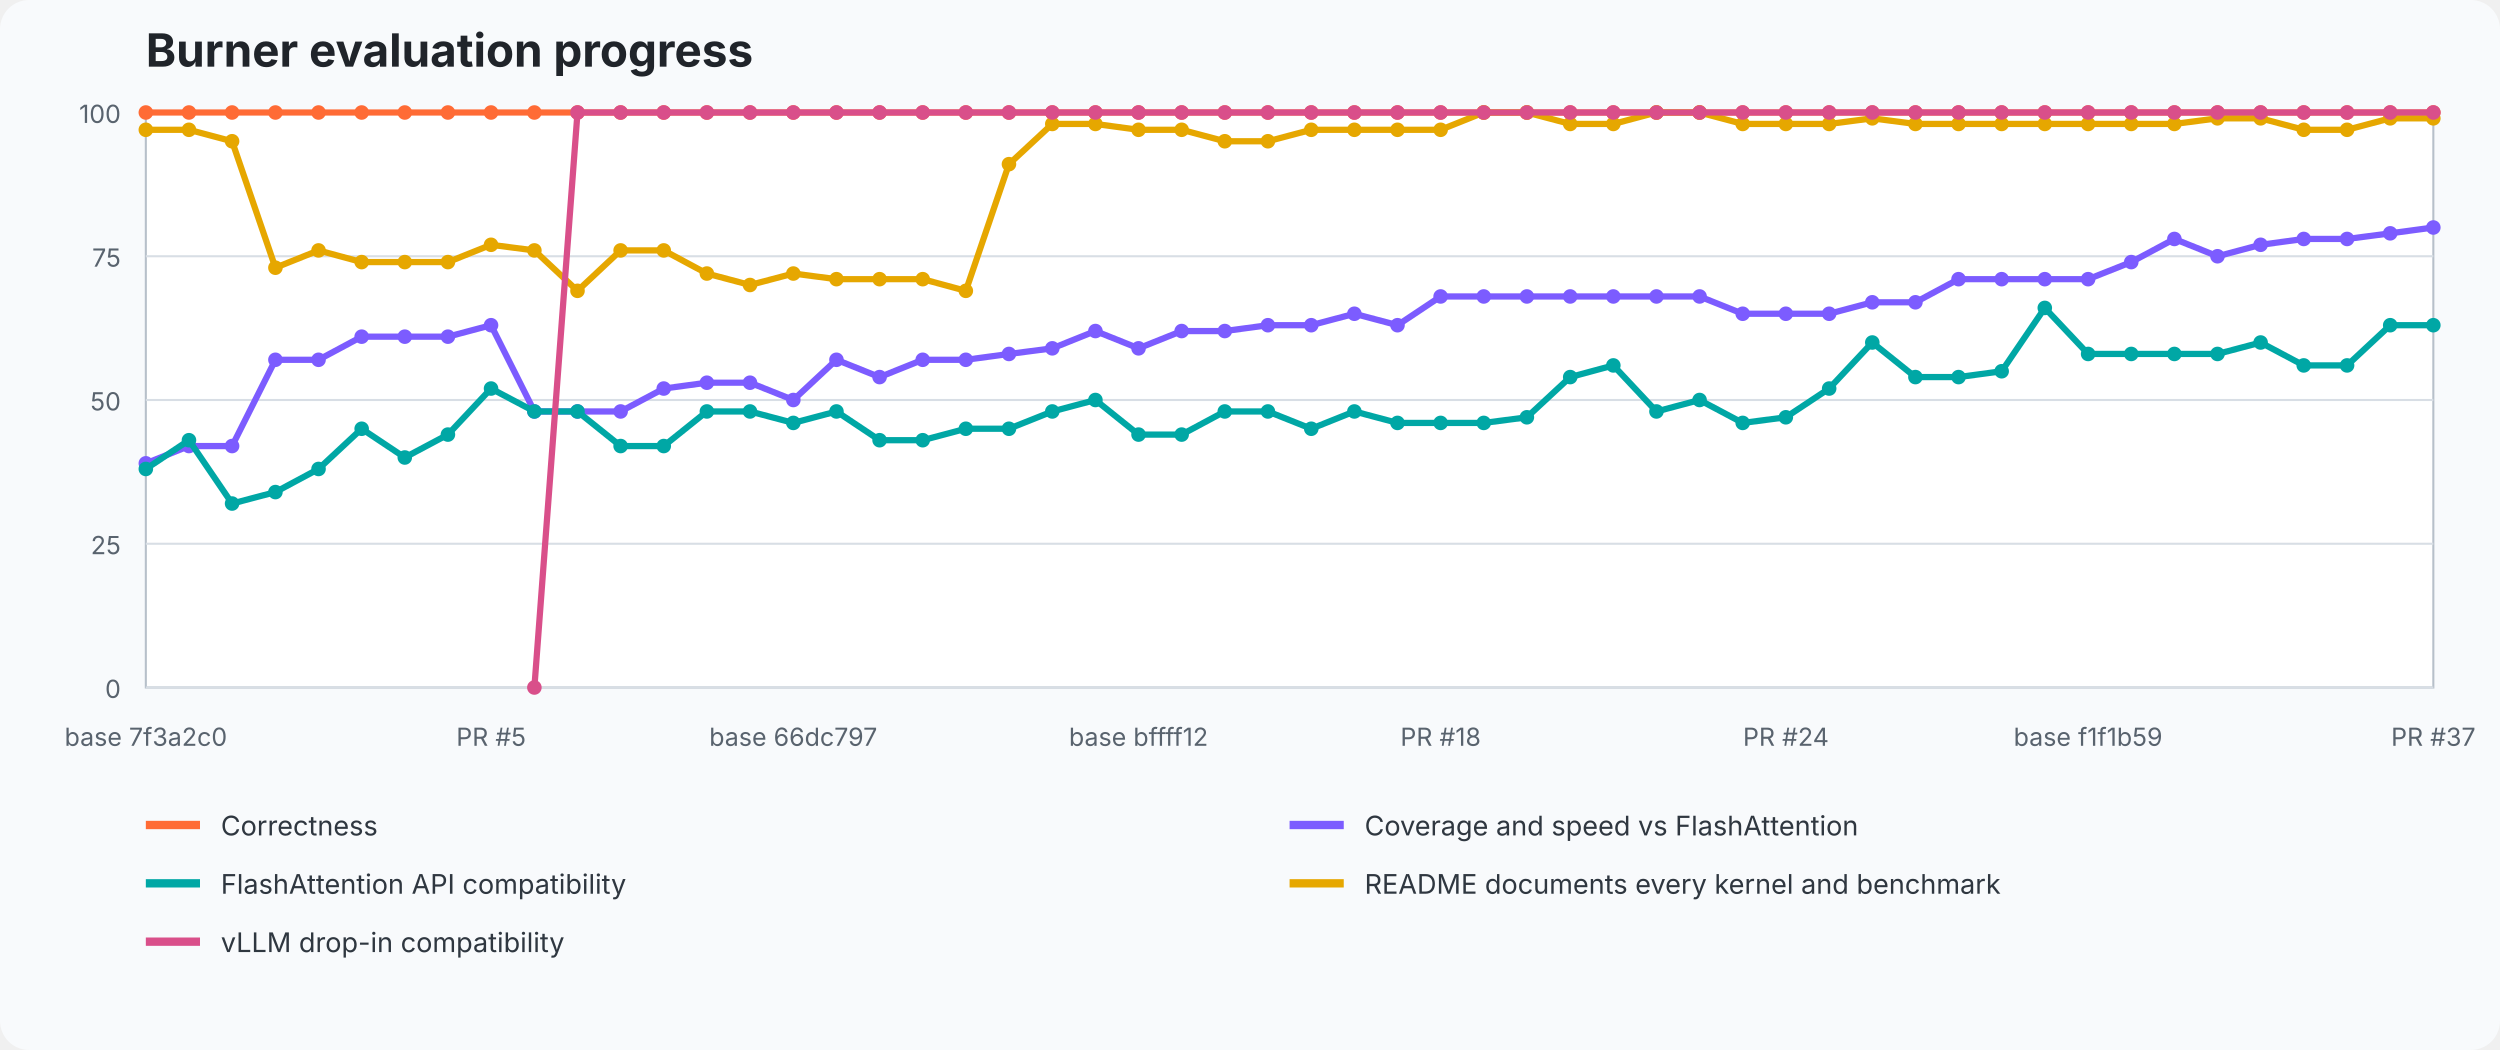
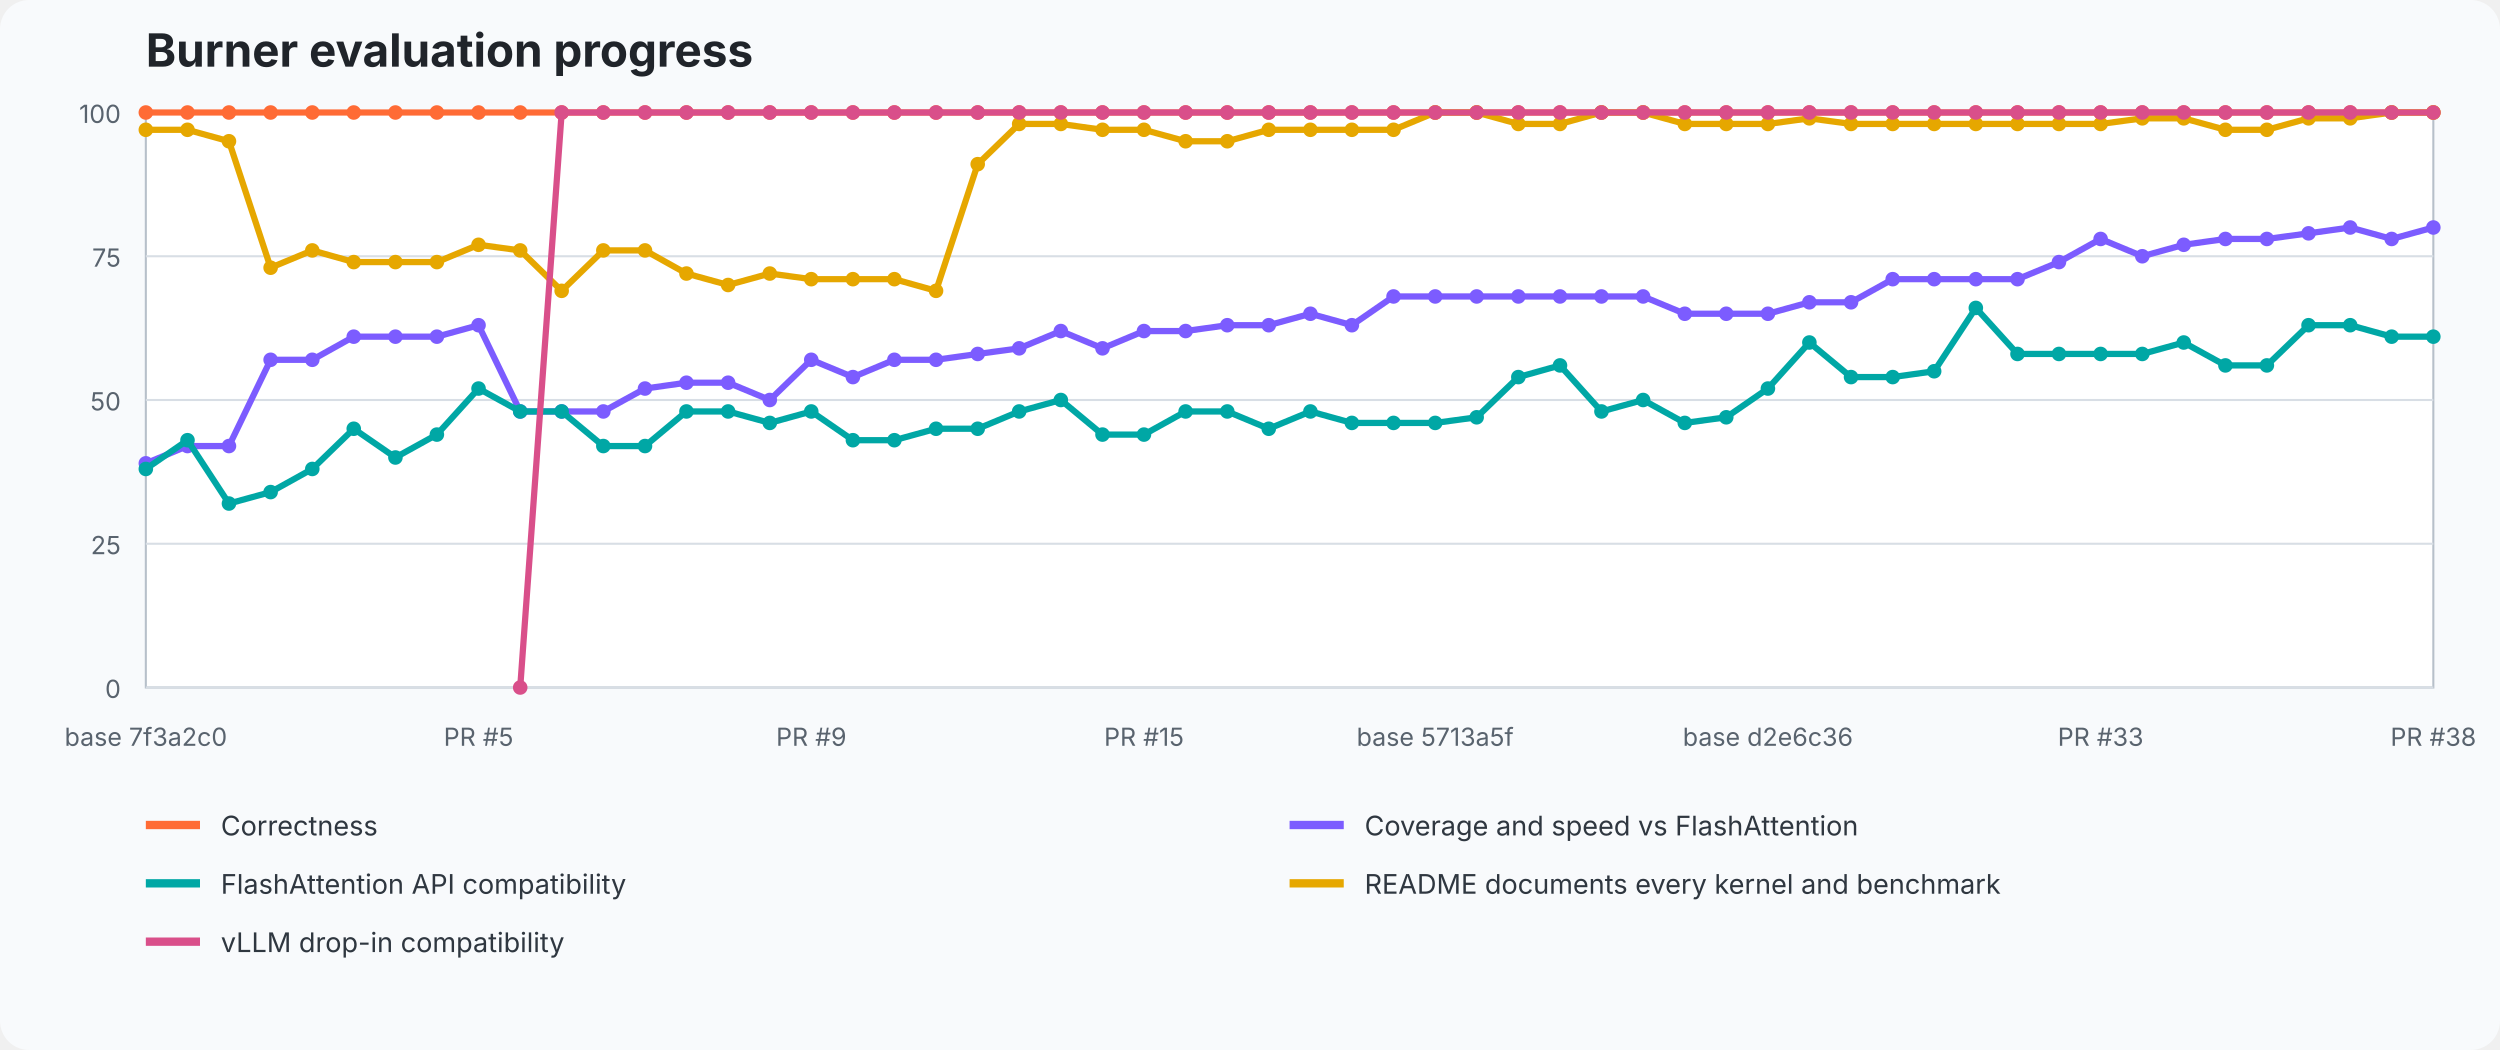
<svg xmlns="http://www.w3.org/2000/svg" width="1200" height="504" viewBox="0 0 1200 504" role="img" aria-labelledby="title desc">
  <style>text{font-family:ui-sans-serif,system-ui,-apple-system,BlinkMacSystemFont,"Segoe UI",sans-serif}.title{font-size:22px;font-weight:700;fill:#20242a}.axis{font-size:12px;fill:#59636e}.legend{font-size:13px;fill:#2f3740}.grid{stroke:#d8dee5;stroke-width:1}.plot{fill:#fff;stroke:#b7c0ca}</style>
  <rect width="100%" height="100%" fill="#f8fafc" rx="14" />
  <text x="70" y="32" class="title">Burner evaluation progress</text>
  <rect x="70" y="54" width="1098" height="276" class="plot" />
  <line x1="70" y1="330" x2="1168" y2="330" class="grid" />
  <text x="58" y="335" text-anchor="end" class="axis">0</text>
  <line x1="70" y1="261" x2="1168" y2="261" class="grid" />
  <text x="58" y="266" text-anchor="end" class="axis">25</text>
  <line x1="70" y1="192" x2="1168" y2="192" class="grid" />
  <text x="58" y="197" text-anchor="end" class="axis">50</text>
  <line x1="70" y1="123" x2="1168" y2="123" class="grid" />
  <text x="58" y="128" text-anchor="end" class="axis">75</text>
  <line x1="70" y1="54" x2="1168" y2="54" class="grid" />
  <text x="58" y="59" text-anchor="end" class="axis">100</text>
-   <polyline points="70.0,54.0 90.7,54.0 111.4,54.0 132.2,54.0 152.9,54.0 173.6,54.0 194.3,54.0 215.0,54.0 235.7,54.0 256.5,54.0 277.2,54.0 297.9,54.0 318.6,54.0 339.3,54.0 360.0,54.0 380.8,54.0 401.5,54.0 422.2,54.0 442.9,54.0 463.6,54.0 484.3,54.0 505.1,54.0 525.8,54.0 546.5,54.0 567.2,54.0 587.9,54.0 608.6,54.0 629.4,54.0 650.1,54.0 670.8,54.0 691.5,54.0 712.2,54.0 732.9,54.0 753.7,54.0 774.4,54.0 795.1,54.0 815.8,54.0 836.5,54.0 857.2,54.0 878.0,54.0 898.7,54.0 919.4,54.0 940.1,54.0 960.8,54.0 981.5,54.0 1002.3,54.0 1023.0,54.0 1043.7,54.0 1064.4,54.0 1085.1,54.0 1105.8,54.0 1126.6,54.0 1147.3,54.0 1168.0,54.0" fill="none" stroke="#ff6b35" stroke-width="3" stroke-linejoin="round" stroke-linecap="round" />
+   <polyline points="70.0,54.0 90.0,54.0 109.9,54.0 129.9,54.0 149.9,54.0 169.8,54.0 189.8,54.0 209.7,54.0 229.7,54.0 249.7,54.0 269.6,54.0 289.6,54.0 309.6,54.0 329.5,54.0 349.5,54.0 369.5,54.0 389.4,54.0 409.4,54.0 429.3,54.0 449.3,54.0 469.3,54.0 489.2,54.0 509.2,54.0 529.2,54.0 549.1,54.0 569.1,54.0 589.1,54.0 609.0,54.0 629.0,54.0 648.9,54.0 668.9,54.0 688.9,54.0 708.8,54.0 728.8,54.0 748.8,54.0 768.7,54.0 788.7,54.0 808.7,54.0 828.6,54.0 848.6,54.0 868.5,54.0 888.5,54.0 908.5,54.0 928.4,54.0 948.4,54.0 968.4,54.0 988.3,54.0 1008.3,54.0 1028.3,54.0 1048.2,54.0 1068.2,54.0 1088.1,54.0 1108.1,54.0 1128.1,54.0 1148.0,54.0 1168.0,54.0" fill="none" stroke="#ff6b35" stroke-width="3" stroke-linejoin="round" stroke-linecap="round" />
  <circle cx="70.0" cy="54.0" r="3.5" fill="#ff6b35" />
-   <circle cx="90.7" cy="54.0" r="3.5" fill="#ff6b35" />
-   <circle cx="111.4" cy="54.0" r="3.5" fill="#ff6b35" />
-   <circle cx="132.2" cy="54.0" r="3.5" fill="#ff6b35" />
-   <circle cx="152.9" cy="54.0" r="3.5" fill="#ff6b35" />
-   <circle cx="173.6" cy="54.0" r="3.5" fill="#ff6b35" />
-   <circle cx="194.3" cy="54.0" r="3.5" fill="#ff6b35" />
-   <circle cx="215.0" cy="54.0" r="3.5" fill="#ff6b35" />
-   <circle cx="235.7" cy="54.0" r="3.5" fill="#ff6b35" />
-   <circle cx="256.5" cy="54.0" r="3.5" fill="#ff6b35" />
-   <circle cx="277.2" cy="54.0" r="3.5" fill="#ff6b35" />
-   <circle cx="297.9" cy="54.0" r="3.5" fill="#ff6b35" />
-   <circle cx="318.6" cy="54.0" r="3.5" fill="#ff6b35" />
-   <circle cx="339.3" cy="54.0" r="3.5" fill="#ff6b35" />
-   <circle cx="360.0" cy="54.0" r="3.5" fill="#ff6b35" />
-   <circle cx="380.8" cy="54.0" r="3.5" fill="#ff6b35" />
-   <circle cx="401.5" cy="54.0" r="3.5" fill="#ff6b35" />
-   <circle cx="422.2" cy="54.0" r="3.5" fill="#ff6b35" />
-   <circle cx="442.9" cy="54.0" r="3.5" fill="#ff6b35" />
-   <circle cx="463.6" cy="54.0" r="3.5" fill="#ff6b35" />
-   <circle cx="484.3" cy="54.0" r="3.5" fill="#ff6b35" />
-   <circle cx="505.1" cy="54.0" r="3.5" fill="#ff6b35" />
-   <circle cx="525.8" cy="54.0" r="3.5" fill="#ff6b35" />
-   <circle cx="546.5" cy="54.0" r="3.5" fill="#ff6b35" />
-   <circle cx="567.2" cy="54.0" r="3.5" fill="#ff6b35" />
-   <circle cx="587.9" cy="54.0" r="3.5" fill="#ff6b35" />
-   <circle cx="608.6" cy="54.0" r="3.5" fill="#ff6b35" />
-   <circle cx="629.4" cy="54.0" r="3.5" fill="#ff6b35" />
-   <circle cx="650.1" cy="54.0" r="3.5" fill="#ff6b35" />
-   <circle cx="670.8" cy="54.0" r="3.5" fill="#ff6b35" />
-   <circle cx="691.5" cy="54.0" r="3.5" fill="#ff6b35" />
-   <circle cx="712.2" cy="54.0" r="3.5" fill="#ff6b35" />
-   <circle cx="732.9" cy="54.0" r="3.5" fill="#ff6b35" />
-   <circle cx="753.7" cy="54.0" r="3.5" fill="#ff6b35" />
-   <circle cx="774.4" cy="54.0" r="3.5" fill="#ff6b35" />
-   <circle cx="795.1" cy="54.0" r="3.5" fill="#ff6b35" />
-   <circle cx="815.8" cy="54.0" r="3.5" fill="#ff6b35" />
-   <circle cx="836.5" cy="54.0" r="3.5" fill="#ff6b35" />
-   <circle cx="857.2" cy="54.0" r="3.5" fill="#ff6b35" />
-   <circle cx="878.0" cy="54.0" r="3.5" fill="#ff6b35" />
-   <circle cx="898.7" cy="54.0" r="3.5" fill="#ff6b35" />
-   <circle cx="919.4" cy="54.0" r="3.5" fill="#ff6b35" />
-   <circle cx="940.1" cy="54.0" r="3.5" fill="#ff6b35" />
-   <circle cx="960.8" cy="54.0" r="3.5" fill="#ff6b35" />
-   <circle cx="981.5" cy="54.0" r="3.5" fill="#ff6b35" />
-   <circle cx="1002.3" cy="54.0" r="3.5" fill="#ff6b35" />
-   <circle cx="1023.0" cy="54.0" r="3.5" fill="#ff6b35" />
-   <circle cx="1043.7" cy="54.0" r="3.5" fill="#ff6b35" />
-   <circle cx="1064.4" cy="54.0" r="3.5" fill="#ff6b35" />
-   <circle cx="1085.1" cy="54.0" r="3.5" fill="#ff6b35" />
-   <circle cx="1105.8" cy="54.0" r="3.5" fill="#ff6b35" />
-   <circle cx="1126.6" cy="54.0" r="3.5" fill="#ff6b35" />
-   <circle cx="1147.3" cy="54.0" r="3.5" fill="#ff6b35" />
+   <circle cx="90.0" cy="54.0" r="3.5" fill="#ff6b35" />
+   <circle cx="109.9" cy="54.0" r="3.5" fill="#ff6b35" />
+   <circle cx="129.9" cy="54.0" r="3.5" fill="#ff6b35" />
+   <circle cx="149.9" cy="54.0" r="3.5" fill="#ff6b35" />
+   <circle cx="169.8" cy="54.0" r="3.5" fill="#ff6b35" />
+   <circle cx="189.8" cy="54.0" r="3.5" fill="#ff6b35" />
+   <circle cx="209.7" cy="54.0" r="3.5" fill="#ff6b35" />
+   <circle cx="229.7" cy="54.0" r="3.5" fill="#ff6b35" />
+   <circle cx="249.7" cy="54.0" r="3.5" fill="#ff6b35" />
+   <circle cx="269.6" cy="54.0" r="3.5" fill="#ff6b35" />
+   <circle cx="289.6" cy="54.0" r="3.5" fill="#ff6b35" />
+   <circle cx="309.6" cy="54.0" r="3.5" fill="#ff6b35" />
+   <circle cx="329.5" cy="54.0" r="3.5" fill="#ff6b35" />
+   <circle cx="349.5" cy="54.0" r="3.5" fill="#ff6b35" />
+   <circle cx="369.5" cy="54.0" r="3.5" fill="#ff6b35" />
+   <circle cx="389.4" cy="54.0" r="3.5" fill="#ff6b35" />
+   <circle cx="409.4" cy="54.0" r="3.5" fill="#ff6b35" />
+   <circle cx="429.3" cy="54.0" r="3.5" fill="#ff6b35" />
+   <circle cx="449.3" cy="54.0" r="3.5" fill="#ff6b35" />
+   <circle cx="469.3" cy="54.0" r="3.5" fill="#ff6b35" />
+   <circle cx="489.2" cy="54.0" r="3.5" fill="#ff6b35" />
+   <circle cx="509.2" cy="54.0" r="3.5" fill="#ff6b35" />
+   <circle cx="529.2" cy="54.0" r="3.5" fill="#ff6b35" />
+   <circle cx="549.1" cy="54.0" r="3.5" fill="#ff6b35" />
+   <circle cx="569.1" cy="54.0" r="3.5" fill="#ff6b35" />
+   <circle cx="589.1" cy="54.0" r="3.5" fill="#ff6b35" />
+   <circle cx="609.0" cy="54.0" r="3.5" fill="#ff6b35" />
+   <circle cx="629.0" cy="54.0" r="3.5" fill="#ff6b35" />
+   <circle cx="648.9" cy="54.0" r="3.5" fill="#ff6b35" />
+   <circle cx="668.9" cy="54.0" r="3.5" fill="#ff6b35" />
+   <circle cx="688.9" cy="54.0" r="3.5" fill="#ff6b35" />
+   <circle cx="708.8" cy="54.0" r="3.5" fill="#ff6b35" />
+   <circle cx="728.8" cy="54.0" r="3.5" fill="#ff6b35" />
+   <circle cx="748.8" cy="54.0" r="3.5" fill="#ff6b35" />
+   <circle cx="768.7" cy="54.0" r="3.5" fill="#ff6b35" />
+   <circle cx="788.7" cy="54.0" r="3.5" fill="#ff6b35" />
+   <circle cx="808.7" cy="54.0" r="3.5" fill="#ff6b35" />
+   <circle cx="828.6" cy="54.0" r="3.5" fill="#ff6b35" />
+   <circle cx="848.6" cy="54.0" r="3.5" fill="#ff6b35" />
+   <circle cx="868.5" cy="54.0" r="3.5" fill="#ff6b35" />
+   <circle cx="888.5" cy="54.0" r="3.5" fill="#ff6b35" />
+   <circle cx="908.5" cy="54.0" r="3.5" fill="#ff6b35" />
+   <circle cx="928.4" cy="54.0" r="3.5" fill="#ff6b35" />
+   <circle cx="948.4" cy="54.0" r="3.5" fill="#ff6b35" />
+   <circle cx="968.4" cy="54.0" r="3.5" fill="#ff6b35" />
+   <circle cx="988.3" cy="54.0" r="3.5" fill="#ff6b35" />
+   <circle cx="1008.3" cy="54.0" r="3.5" fill="#ff6b35" />
+   <circle cx="1028.3" cy="54.0" r="3.5" fill="#ff6b35" />
+   <circle cx="1048.2" cy="54.0" r="3.5" fill="#ff6b35" />
+   <circle cx="1068.2" cy="54.0" r="3.5" fill="#ff6b35" />
+   <circle cx="1088.1" cy="54.0" r="3.5" fill="#ff6b35" />
+   <circle cx="1108.1" cy="54.0" r="3.5" fill="#ff6b35" />
+   <circle cx="1128.1" cy="54.0" r="3.5" fill="#ff6b35" />
+   <circle cx="1148.0" cy="54.0" r="3.5" fill="#ff6b35" />
  <circle cx="1168.0" cy="54.0" r="3.5" fill="#ff6b35" />
-   <polyline points="70.0,222.4 90.7,214.1 111.4,214.1 132.2,172.7 152.9,172.7 173.6,161.6 194.3,161.6 215.0,161.6 235.7,156.1 256.5,197.5 277.2,197.5 297.9,197.5 318.6,186.5 339.3,183.7 360.0,183.7 380.8,192.0 401.5,172.7 422.2,181.0 442.9,172.7 463.6,172.7 484.3,169.9 505.1,167.2 525.8,158.9 546.5,167.2 567.2,158.9 587.9,158.9 608.6,156.1 629.4,156.1 650.1,150.6 670.8,156.1 691.5,142.3 712.2,142.3 732.9,142.3 753.7,142.3 774.4,142.3 795.1,142.3 815.8,142.3 836.5,150.6 857.2,150.6 878.0,150.6 898.7,145.1 919.4,145.1 940.1,134.0 960.8,134.0 981.5,134.0 1002.3,134.0 1023.0,125.8 1043.7,114.7 1064.4,123.0 1085.1,117.5 1105.8,114.7 1126.6,114.7 1147.3,112.0 1168.0,109.2" fill="none" stroke="#7c5cff" stroke-width="3" stroke-linejoin="round" stroke-linecap="round" />
+   <polyline points="70.0,222.4 90.0,214.1 109.9,214.1 129.9,172.7 149.9,172.7 169.8,161.6 189.8,161.6 209.7,161.6 229.7,156.1 249.7,197.5 269.6,197.5 289.6,197.5 309.6,186.5 329.5,183.7 349.5,183.7 369.5,192.0 389.4,172.7 409.4,181.0 429.3,172.7 449.3,172.7 469.3,169.9 489.2,167.2 509.2,158.9 529.2,167.2 549.1,158.9 569.1,158.9 589.1,156.1 609.0,156.1 629.0,150.6 648.9,156.1 668.9,142.3 688.9,142.3 708.8,142.3 728.8,142.3 748.8,142.3 768.7,142.3 788.7,142.3 808.7,150.6 828.6,150.6 848.6,150.6 868.5,145.1 888.5,145.1 908.5,134.0 928.4,134.0 948.4,134.0 968.4,134.0 988.3,125.8 1008.3,114.7 1028.3,123.0 1048.2,117.5 1068.2,114.7 1088.1,114.7 1108.1,112.0 1128.1,109.2 1148.0,114.7 1168.0,109.2" fill="none" stroke="#7c5cff" stroke-width="3" stroke-linejoin="round" stroke-linecap="round" />
  <circle cx="70.0" cy="222.4" r="3.5" fill="#7c5cff" />
-   <circle cx="90.7" cy="214.1" r="3.5" fill="#7c5cff" />
-   <circle cx="111.4" cy="214.1" r="3.5" fill="#7c5cff" />
-   <circle cx="132.2" cy="172.7" r="3.5" fill="#7c5cff" />
-   <circle cx="152.9" cy="172.7" r="3.5" fill="#7c5cff" />
-   <circle cx="173.6" cy="161.6" r="3.5" fill="#7c5cff" />
-   <circle cx="194.3" cy="161.6" r="3.5" fill="#7c5cff" />
-   <circle cx="215.0" cy="161.6" r="3.5" fill="#7c5cff" />
-   <circle cx="235.7" cy="156.1" r="3.5" fill="#7c5cff" />
-   <circle cx="256.5" cy="197.5" r="3.5" fill="#7c5cff" />
-   <circle cx="277.2" cy="197.5" r="3.5" fill="#7c5cff" />
-   <circle cx="297.9" cy="197.5" r="3.5" fill="#7c5cff" />
-   <circle cx="318.6" cy="186.5" r="3.5" fill="#7c5cff" />
-   <circle cx="339.3" cy="183.7" r="3.5" fill="#7c5cff" />
-   <circle cx="360.0" cy="183.7" r="3.5" fill="#7c5cff" />
-   <circle cx="380.8" cy="192.0" r="3.5" fill="#7c5cff" />
-   <circle cx="401.5" cy="172.7" r="3.5" fill="#7c5cff" />
-   <circle cx="422.2" cy="181.0" r="3.5" fill="#7c5cff" />
-   <circle cx="442.9" cy="172.7" r="3.5" fill="#7c5cff" />
-   <circle cx="463.6" cy="172.7" r="3.5" fill="#7c5cff" />
-   <circle cx="484.3" cy="169.9" r="3.5" fill="#7c5cff" />
-   <circle cx="505.1" cy="167.2" r="3.5" fill="#7c5cff" />
-   <circle cx="525.8" cy="158.9" r="3.5" fill="#7c5cff" />
-   <circle cx="546.5" cy="167.2" r="3.5" fill="#7c5cff" />
-   <circle cx="567.2" cy="158.9" r="3.5" fill="#7c5cff" />
-   <circle cx="587.9" cy="158.9" r="3.5" fill="#7c5cff" />
-   <circle cx="608.6" cy="156.1" r="3.5" fill="#7c5cff" />
-   <circle cx="629.4" cy="156.1" r="3.5" fill="#7c5cff" />
-   <circle cx="650.1" cy="150.6" r="3.5" fill="#7c5cff" />
-   <circle cx="670.8" cy="156.1" r="3.5" fill="#7c5cff" />
-   <circle cx="691.5" cy="142.3" r="3.5" fill="#7c5cff" />
-   <circle cx="712.2" cy="142.3" r="3.5" fill="#7c5cff" />
-   <circle cx="732.9" cy="142.3" r="3.5" fill="#7c5cff" />
-   <circle cx="753.7" cy="142.3" r="3.5" fill="#7c5cff" />
-   <circle cx="774.4" cy="142.3" r="3.5" fill="#7c5cff" />
-   <circle cx="795.1" cy="142.3" r="3.5" fill="#7c5cff" />
-   <circle cx="815.8" cy="142.3" r="3.5" fill="#7c5cff" />
-   <circle cx="836.5" cy="150.6" r="3.5" fill="#7c5cff" />
-   <circle cx="857.2" cy="150.6" r="3.5" fill="#7c5cff" />
-   <circle cx="878.0" cy="150.6" r="3.5" fill="#7c5cff" />
-   <circle cx="898.7" cy="145.1" r="3.5" fill="#7c5cff" />
-   <circle cx="919.4" cy="145.1" r="3.5" fill="#7c5cff" />
-   <circle cx="940.1" cy="134.0" r="3.5" fill="#7c5cff" />
-   <circle cx="960.8" cy="134.0" r="3.5" fill="#7c5cff" />
-   <circle cx="981.5" cy="134.0" r="3.5" fill="#7c5cff" />
-   <circle cx="1002.3" cy="134.0" r="3.5" fill="#7c5cff" />
-   <circle cx="1023.0" cy="125.8" r="3.5" fill="#7c5cff" />
-   <circle cx="1043.7" cy="114.7" r="3.5" fill="#7c5cff" />
-   <circle cx="1064.4" cy="123.0" r="3.5" fill="#7c5cff" />
-   <circle cx="1085.1" cy="117.5" r="3.5" fill="#7c5cff" />
-   <circle cx="1105.8" cy="114.7" r="3.5" fill="#7c5cff" />
-   <circle cx="1126.6" cy="114.7" r="3.5" fill="#7c5cff" />
-   <circle cx="1147.3" cy="112.0" r="3.5" fill="#7c5cff" />
+   <circle cx="90.0" cy="214.1" r="3.5" fill="#7c5cff" />
+   <circle cx="109.9" cy="214.1" r="3.5" fill="#7c5cff" />
+   <circle cx="129.9" cy="172.7" r="3.5" fill="#7c5cff" />
+   <circle cx="149.9" cy="172.7" r="3.5" fill="#7c5cff" />
+   <circle cx="169.8" cy="161.6" r="3.5" fill="#7c5cff" />
+   <circle cx="189.8" cy="161.6" r="3.5" fill="#7c5cff" />
+   <circle cx="209.7" cy="161.6" r="3.5" fill="#7c5cff" />
+   <circle cx="229.7" cy="156.1" r="3.5" fill="#7c5cff" />
+   <circle cx="249.7" cy="197.5" r="3.5" fill="#7c5cff" />
+   <circle cx="269.6" cy="197.5" r="3.5" fill="#7c5cff" />
+   <circle cx="289.6" cy="197.5" r="3.5" fill="#7c5cff" />
+   <circle cx="309.6" cy="186.5" r="3.5" fill="#7c5cff" />
+   <circle cx="329.5" cy="183.7" r="3.5" fill="#7c5cff" />
+   <circle cx="349.5" cy="183.7" r="3.5" fill="#7c5cff" />
+   <circle cx="369.5" cy="192.0" r="3.5" fill="#7c5cff" />
+   <circle cx="389.4" cy="172.7" r="3.5" fill="#7c5cff" />
+   <circle cx="409.4" cy="181.0" r="3.5" fill="#7c5cff" />
+   <circle cx="429.3" cy="172.7" r="3.5" fill="#7c5cff" />
+   <circle cx="449.3" cy="172.7" r="3.5" fill="#7c5cff" />
+   <circle cx="469.3" cy="169.9" r="3.5" fill="#7c5cff" />
+   <circle cx="489.2" cy="167.2" r="3.5" fill="#7c5cff" />
+   <circle cx="509.2" cy="158.9" r="3.5" fill="#7c5cff" />
+   <circle cx="529.2" cy="167.2" r="3.5" fill="#7c5cff" />
+   <circle cx="549.1" cy="158.9" r="3.5" fill="#7c5cff" />
+   <circle cx="569.1" cy="158.9" r="3.5" fill="#7c5cff" />
+   <circle cx="589.1" cy="156.1" r="3.5" fill="#7c5cff" />
+   <circle cx="609.0" cy="156.1" r="3.5" fill="#7c5cff" />
+   <circle cx="629.0" cy="150.6" r="3.5" fill="#7c5cff" />
+   <circle cx="648.9" cy="156.1" r="3.5" fill="#7c5cff" />
+   <circle cx="668.9" cy="142.3" r="3.5" fill="#7c5cff" />
+   <circle cx="688.9" cy="142.3" r="3.5" fill="#7c5cff" />
+   <circle cx="708.8" cy="142.3" r="3.5" fill="#7c5cff" />
+   <circle cx="728.8" cy="142.3" r="3.5" fill="#7c5cff" />
+   <circle cx="748.8" cy="142.3" r="3.5" fill="#7c5cff" />
+   <circle cx="768.7" cy="142.3" r="3.5" fill="#7c5cff" />
+   <circle cx="788.7" cy="142.3" r="3.5" fill="#7c5cff" />
+   <circle cx="808.7" cy="150.6" r="3.5" fill="#7c5cff" />
+   <circle cx="828.6" cy="150.6" r="3.5" fill="#7c5cff" />
+   <circle cx="848.6" cy="150.6" r="3.5" fill="#7c5cff" />
+   <circle cx="868.5" cy="145.1" r="3.5" fill="#7c5cff" />
+   <circle cx="888.5" cy="145.1" r="3.5" fill="#7c5cff" />
+   <circle cx="908.5" cy="134.0" r="3.5" fill="#7c5cff" />
+   <circle cx="928.4" cy="134.0" r="3.5" fill="#7c5cff" />
+   <circle cx="948.4" cy="134.0" r="3.5" fill="#7c5cff" />
+   <circle cx="968.4" cy="134.0" r="3.5" fill="#7c5cff" />
+   <circle cx="988.3" cy="125.8" r="3.5" fill="#7c5cff" />
+   <circle cx="1008.3" cy="114.7" r="3.5" fill="#7c5cff" />
+   <circle cx="1028.3" cy="123.0" r="3.5" fill="#7c5cff" />
+   <circle cx="1048.2" cy="117.5" r="3.5" fill="#7c5cff" />
+   <circle cx="1068.2" cy="114.7" r="3.5" fill="#7c5cff" />
+   <circle cx="1088.1" cy="114.7" r="3.5" fill="#7c5cff" />
+   <circle cx="1108.1" cy="112.0" r="3.5" fill="#7c5cff" />
+   <circle cx="1128.1" cy="109.2" r="3.5" fill="#7c5cff" />
+   <circle cx="1148.0" cy="114.7" r="3.5" fill="#7c5cff" />
  <circle cx="1168.0" cy="109.2" r="3.5" fill="#7c5cff" />
-   <polyline points="70.0,225.1 90.7,211.3 111.4,241.7 132.2,236.2 152.9,225.1 173.6,205.8 194.3,219.6 215.0,208.6 235.7,186.5 256.5,197.5 277.2,197.5 297.9,214.1 318.6,214.1 339.3,197.5 360.0,197.5 380.8,203.0 401.5,197.5 422.2,211.3 442.9,211.3 463.6,205.8 484.3,205.8 505.1,197.5 525.8,192.0 546.5,208.6 567.2,208.6 587.9,197.5 608.6,197.5 629.4,205.8 650.1,197.5 670.8,203.0 691.5,203.0 712.2,203.0 732.9,200.3 753.7,181.0 774.4,175.4 795.1,197.5 815.8,192.0 836.5,203.0 857.2,200.3 878.0,186.5 898.7,164.4 919.4,181.0 940.1,181.0 960.8,178.2 981.5,147.8 1002.3,169.9 1023.0,169.9 1043.7,169.9 1064.4,169.9 1085.1,164.4 1105.8,175.4 1126.6,175.4 1147.3,156.1 1168.0,156.1" fill="none" stroke="#00a7a5" stroke-width="3" stroke-linejoin="round" stroke-linecap="round" />
+   <polyline points="70.0,225.1 90.0,211.3 109.9,241.7 129.9,236.2 149.9,225.1 169.8,205.8 189.8,219.6 209.7,208.6 229.7,186.5 249.7,197.5 269.6,197.5 289.6,214.1 309.6,214.1 329.5,197.5 349.5,197.5 369.5,203.0 389.4,197.5 409.4,211.3 429.3,211.3 449.3,205.8 469.3,205.8 489.2,197.5 509.2,192.0 529.2,208.6 549.1,208.6 569.1,197.5 589.1,197.5 609.0,205.8 629.0,197.5 648.9,203.0 668.9,203.0 688.9,203.0 708.8,200.3 728.8,181.0 748.8,175.4 768.7,197.5 788.7,192.0 808.7,203.0 828.6,200.3 848.6,186.5 868.5,164.4 888.5,181.0 908.5,181.0 928.4,178.2 948.4,147.8 968.4,169.9 988.3,169.9 1008.3,169.9 1028.3,169.9 1048.2,164.4 1068.2,175.4 1088.1,175.4 1108.1,156.1 1128.1,156.1 1148.0,161.6 1168.0,161.6" fill="none" stroke="#00a7a5" stroke-width="3" stroke-linejoin="round" stroke-linecap="round" />
  <circle cx="70.0" cy="225.1" r="3.5" fill="#00a7a5" />
-   <circle cx="90.7" cy="211.3" r="3.5" fill="#00a7a5" />
-   <circle cx="111.4" cy="241.7" r="3.5" fill="#00a7a5" />
-   <circle cx="132.2" cy="236.2" r="3.5" fill="#00a7a5" />
-   <circle cx="152.9" cy="225.1" r="3.5" fill="#00a7a5" />
-   <circle cx="173.6" cy="205.8" r="3.5" fill="#00a7a5" />
-   <circle cx="194.3" cy="219.6" r="3.5" fill="#00a7a5" />
-   <circle cx="215.0" cy="208.6" r="3.5" fill="#00a7a5" />
-   <circle cx="235.7" cy="186.5" r="3.5" fill="#00a7a5" />
-   <circle cx="256.5" cy="197.5" r="3.5" fill="#00a7a5" />
-   <circle cx="277.2" cy="197.5" r="3.5" fill="#00a7a5" />
-   <circle cx="297.9" cy="214.1" r="3.5" fill="#00a7a5" />
-   <circle cx="318.6" cy="214.1" r="3.5" fill="#00a7a5" />
-   <circle cx="339.3" cy="197.5" r="3.5" fill="#00a7a5" />
-   <circle cx="360.0" cy="197.5" r="3.5" fill="#00a7a5" />
-   <circle cx="380.8" cy="203.0" r="3.5" fill="#00a7a5" />
-   <circle cx="401.5" cy="197.5" r="3.5" fill="#00a7a5" />
-   <circle cx="422.2" cy="211.3" r="3.5" fill="#00a7a5" />
-   <circle cx="442.9" cy="211.3" r="3.5" fill="#00a7a5" />
-   <circle cx="463.6" cy="205.8" r="3.5" fill="#00a7a5" />
-   <circle cx="484.3" cy="205.8" r="3.5" fill="#00a7a5" />
-   <circle cx="505.1" cy="197.5" r="3.5" fill="#00a7a5" />
-   <circle cx="525.8" cy="192.0" r="3.5" fill="#00a7a5" />
-   <circle cx="546.5" cy="208.6" r="3.5" fill="#00a7a5" />
-   <circle cx="567.2" cy="208.6" r="3.5" fill="#00a7a5" />
-   <circle cx="587.9" cy="197.5" r="3.5" fill="#00a7a5" />
-   <circle cx="608.6" cy="197.5" r="3.5" fill="#00a7a5" />
-   <circle cx="629.4" cy="205.8" r="3.5" fill="#00a7a5" />
-   <circle cx="650.1" cy="197.5" r="3.5" fill="#00a7a5" />
-   <circle cx="670.8" cy="203.0" r="3.5" fill="#00a7a5" />
-   <circle cx="691.5" cy="203.0" r="3.5" fill="#00a7a5" />
-   <circle cx="712.2" cy="203.0" r="3.5" fill="#00a7a5" />
-   <circle cx="732.9" cy="200.3" r="3.5" fill="#00a7a5" />
-   <circle cx="753.7" cy="181.0" r="3.5" fill="#00a7a5" />
-   <circle cx="774.4" cy="175.4" r="3.5" fill="#00a7a5" />
-   <circle cx="795.1" cy="197.5" r="3.5" fill="#00a7a5" />
-   <circle cx="815.8" cy="192.0" r="3.5" fill="#00a7a5" />
-   <circle cx="836.5" cy="203.0" r="3.5" fill="#00a7a5" />
-   <circle cx="857.2" cy="200.3" r="3.5" fill="#00a7a5" />
-   <circle cx="878.0" cy="186.5" r="3.5" fill="#00a7a5" />
-   <circle cx="898.7" cy="164.4" r="3.5" fill="#00a7a5" />
-   <circle cx="919.4" cy="181.0" r="3.5" fill="#00a7a5" />
-   <circle cx="940.1" cy="181.0" r="3.5" fill="#00a7a5" />
-   <circle cx="960.8" cy="178.2" r="3.5" fill="#00a7a5" />
-   <circle cx="981.5" cy="147.8" r="3.5" fill="#00a7a5" />
-   <circle cx="1002.3" cy="169.9" r="3.5" fill="#00a7a5" />
-   <circle cx="1023.0" cy="169.9" r="3.5" fill="#00a7a5" />
-   <circle cx="1043.7" cy="169.9" r="3.5" fill="#00a7a5" />
-   <circle cx="1064.4" cy="169.9" r="3.5" fill="#00a7a5" />
-   <circle cx="1085.1" cy="164.4" r="3.5" fill="#00a7a5" />
-   <circle cx="1105.8" cy="175.4" r="3.5" fill="#00a7a5" />
-   <circle cx="1126.6" cy="175.4" r="3.5" fill="#00a7a5" />
-   <circle cx="1147.3" cy="156.1" r="3.5" fill="#00a7a5" />
-   <circle cx="1168.0" cy="156.1" r="3.5" fill="#00a7a5" />
-   <polyline points="70.0,62.3 90.7,62.3 111.4,67.8 132.2,128.5 152.9,120.2 173.6,125.8 194.3,125.8 215.0,125.8 235.7,117.5 256.5,120.2 277.2,139.6 297.9,120.2 318.6,120.2 339.3,131.3 360.0,136.8 380.8,131.3 401.5,134.0 422.2,134.0 442.9,134.0 463.6,139.6 484.3,78.8 505.1,59.5 525.8,59.5 546.5,62.3 567.2,62.3 587.9,67.8 608.6,67.8 629.4,62.3 650.1,62.3 670.8,62.3 691.5,62.3 712.2,54.0 732.9,54.0 753.7,59.5 774.4,59.5 795.1,54.0 815.8,54.0 836.5,59.5 857.2,59.5 878.0,59.5 898.7,56.8 919.4,59.5 940.1,59.5 960.8,59.5 981.5,59.5 1002.3,59.5 1023.0,59.5 1043.7,59.5 1064.4,56.8 1085.1,56.8 1105.8,62.3 1126.6,62.3 1147.3,56.8 1168.0,56.8" fill="none" stroke="#e6a700" stroke-width="3" stroke-linejoin="round" stroke-linecap="round" />
+   <circle cx="90.0" cy="211.3" r="3.5" fill="#00a7a5" />
+   <circle cx="109.9" cy="241.7" r="3.5" fill="#00a7a5" />
+   <circle cx="129.9" cy="236.2" r="3.5" fill="#00a7a5" />
+   <circle cx="149.9" cy="225.1" r="3.5" fill="#00a7a5" />
+   <circle cx="169.8" cy="205.8" r="3.5" fill="#00a7a5" />
+   <circle cx="189.8" cy="219.6" r="3.5" fill="#00a7a5" />
+   <circle cx="209.7" cy="208.6" r="3.5" fill="#00a7a5" />
+   <circle cx="229.7" cy="186.5" r="3.5" fill="#00a7a5" />
+   <circle cx="249.7" cy="197.5" r="3.5" fill="#00a7a5" />
+   <circle cx="269.6" cy="197.5" r="3.5" fill="#00a7a5" />
+   <circle cx="289.6" cy="214.1" r="3.5" fill="#00a7a5" />
+   <circle cx="309.6" cy="214.1" r="3.5" fill="#00a7a5" />
+   <circle cx="329.5" cy="197.5" r="3.5" fill="#00a7a5" />
+   <circle cx="349.5" cy="197.5" r="3.5" fill="#00a7a5" />
+   <circle cx="369.5" cy="203.0" r="3.5" fill="#00a7a5" />
+   <circle cx="389.4" cy="197.5" r="3.5" fill="#00a7a5" />
+   <circle cx="409.4" cy="211.3" r="3.5" fill="#00a7a5" />
+   <circle cx="429.3" cy="211.3" r="3.5" fill="#00a7a5" />
+   <circle cx="449.3" cy="205.8" r="3.5" fill="#00a7a5" />
+   <circle cx="469.3" cy="205.8" r="3.5" fill="#00a7a5" />
+   <circle cx="489.2" cy="197.5" r="3.5" fill="#00a7a5" />
+   <circle cx="509.2" cy="192.0" r="3.5" fill="#00a7a5" />
+   <circle cx="529.2" cy="208.6" r="3.5" fill="#00a7a5" />
+   <circle cx="549.1" cy="208.6" r="3.5" fill="#00a7a5" />
+   <circle cx="569.1" cy="197.5" r="3.5" fill="#00a7a5" />
+   <circle cx="589.1" cy="197.5" r="3.5" fill="#00a7a5" />
+   <circle cx="609.0" cy="205.8" r="3.5" fill="#00a7a5" />
+   <circle cx="629.0" cy="197.5" r="3.5" fill="#00a7a5" />
+   <circle cx="648.9" cy="203.0" r="3.5" fill="#00a7a5" />
+   <circle cx="668.9" cy="203.0" r="3.5" fill="#00a7a5" />
+   <circle cx="688.9" cy="203.0" r="3.5" fill="#00a7a5" />
+   <circle cx="708.8" cy="200.3" r="3.5" fill="#00a7a5" />
+   <circle cx="728.8" cy="181.0" r="3.5" fill="#00a7a5" />
+   <circle cx="748.8" cy="175.4" r="3.5" fill="#00a7a5" />
+   <circle cx="768.7" cy="197.5" r="3.5" fill="#00a7a5" />
+   <circle cx="788.7" cy="192.0" r="3.5" fill="#00a7a5" />
+   <circle cx="808.7" cy="203.0" r="3.5" fill="#00a7a5" />
+   <circle cx="828.6" cy="200.3" r="3.5" fill="#00a7a5" />
+   <circle cx="848.6" cy="186.5" r="3.5" fill="#00a7a5" />
+   <circle cx="868.5" cy="164.4" r="3.5" fill="#00a7a5" />
+   <circle cx="888.5" cy="181.0" r="3.5" fill="#00a7a5" />
+   <circle cx="908.5" cy="181.0" r="3.5" fill="#00a7a5" />
+   <circle cx="928.4" cy="178.2" r="3.5" fill="#00a7a5" />
+   <circle cx="948.4" cy="147.8" r="3.5" fill="#00a7a5" />
+   <circle cx="968.4" cy="169.9" r="3.5" fill="#00a7a5" />
+   <circle cx="988.3" cy="169.9" r="3.5" fill="#00a7a5" />
+   <circle cx="1008.3" cy="169.9" r="3.5" fill="#00a7a5" />
+   <circle cx="1028.3" cy="169.9" r="3.5" fill="#00a7a5" />
+   <circle cx="1048.2" cy="164.4" r="3.5" fill="#00a7a5" />
+   <circle cx="1068.2" cy="175.4" r="3.5" fill="#00a7a5" />
+   <circle cx="1088.1" cy="175.4" r="3.5" fill="#00a7a5" />
+   <circle cx="1108.1" cy="156.1" r="3.5" fill="#00a7a5" />
+   <circle cx="1128.1" cy="156.1" r="3.5" fill="#00a7a5" />
+   <circle cx="1148.0" cy="161.6" r="3.5" fill="#00a7a5" />
+   <circle cx="1168.0" cy="161.6" r="3.5" fill="#00a7a5" />
+   <polyline points="70.0,62.3 90.0,62.3 109.9,67.8 129.9,128.5 149.9,120.2 169.8,125.8 189.8,125.8 209.7,125.8 229.7,117.5 249.7,120.2 269.6,139.6 289.6,120.2 309.6,120.2 329.5,131.3 349.5,136.8 369.5,131.3 389.4,134.0 409.4,134.0 429.3,134.0 449.3,139.6 469.3,78.8 489.2,59.5 509.2,59.5 529.2,62.3 549.1,62.3 569.1,67.8 589.1,67.8 609.0,62.3 629.0,62.3 648.9,62.3 668.9,62.3 688.9,54.0 708.8,54.0 728.8,59.5 748.8,59.5 768.7,54.0 788.7,54.0 808.7,59.5 828.6,59.5 848.6,59.5 868.5,56.8 888.5,59.5 908.5,59.5 928.4,59.5 948.4,59.5 968.4,59.5 988.3,59.5 1008.3,59.5 1028.3,56.8 1048.2,56.8 1068.2,62.3 1088.1,62.3 1108.1,56.8 1128.1,56.8 1148.0,54.0 1168.0,54.0" fill="none" stroke="#e6a700" stroke-width="3" stroke-linejoin="round" stroke-linecap="round" />
  <circle cx="70.0" cy="62.3" r="3.5" fill="#e6a700" />
-   <circle cx="90.7" cy="62.3" r="3.5" fill="#e6a700" />
-   <circle cx="111.4" cy="67.8" r="3.5" fill="#e6a700" />
-   <circle cx="132.2" cy="128.5" r="3.5" fill="#e6a700" />
-   <circle cx="152.9" cy="120.2" r="3.5" fill="#e6a700" />
-   <circle cx="173.6" cy="125.8" r="3.5" fill="#e6a700" />
-   <circle cx="194.3" cy="125.8" r="3.5" fill="#e6a700" />
-   <circle cx="215.0" cy="125.8" r="3.5" fill="#e6a700" />
-   <circle cx="235.7" cy="117.5" r="3.5" fill="#e6a700" />
-   <circle cx="256.5" cy="120.2" r="3.5" fill="#e6a700" />
-   <circle cx="277.2" cy="139.6" r="3.5" fill="#e6a700" />
-   <circle cx="297.9" cy="120.2" r="3.5" fill="#e6a700" />
-   <circle cx="318.6" cy="120.2" r="3.5" fill="#e6a700" />
-   <circle cx="339.3" cy="131.3" r="3.5" fill="#e6a700" />
-   <circle cx="360.0" cy="136.8" r="3.5" fill="#e6a700" />
-   <circle cx="380.8" cy="131.3" r="3.5" fill="#e6a700" />
-   <circle cx="401.5" cy="134.0" r="3.5" fill="#e6a700" />
-   <circle cx="422.2" cy="134.0" r="3.5" fill="#e6a700" />
-   <circle cx="442.9" cy="134.0" r="3.5" fill="#e6a700" />
-   <circle cx="463.6" cy="139.6" r="3.5" fill="#e6a700" />
-   <circle cx="484.3" cy="78.8" r="3.5" fill="#e6a700" />
-   <circle cx="505.1" cy="59.5" r="3.5" fill="#e6a700" />
-   <circle cx="525.8" cy="59.5" r="3.5" fill="#e6a700" />
-   <circle cx="546.5" cy="62.3" r="3.5" fill="#e6a700" />
-   <circle cx="567.2" cy="62.3" r="3.5" fill="#e6a700" />
-   <circle cx="587.9" cy="67.8" r="3.5" fill="#e6a700" />
-   <circle cx="608.6" cy="67.8" r="3.5" fill="#e6a700" />
-   <circle cx="629.4" cy="62.3" r="3.5" fill="#e6a700" />
-   <circle cx="650.1" cy="62.3" r="3.5" fill="#e6a700" />
-   <circle cx="670.8" cy="62.3" r="3.5" fill="#e6a700" />
-   <circle cx="691.5" cy="62.3" r="3.5" fill="#e6a700" />
-   <circle cx="712.2" cy="54.0" r="3.5" fill="#e6a700" />
-   <circle cx="732.9" cy="54.0" r="3.5" fill="#e6a700" />
-   <circle cx="753.7" cy="59.5" r="3.5" fill="#e6a700" />
-   <circle cx="774.4" cy="59.5" r="3.5" fill="#e6a700" />
-   <circle cx="795.1" cy="54.0" r="3.5" fill="#e6a700" />
-   <circle cx="815.8" cy="54.0" r="3.5" fill="#e6a700" />
-   <circle cx="836.5" cy="59.5" r="3.5" fill="#e6a700" />
-   <circle cx="857.2" cy="59.5" r="3.5" fill="#e6a700" />
-   <circle cx="878.0" cy="59.5" r="3.5" fill="#e6a700" />
-   <circle cx="898.7" cy="56.8" r="3.5" fill="#e6a700" />
-   <circle cx="919.4" cy="59.5" r="3.5" fill="#e6a700" />
-   <circle cx="940.1" cy="59.5" r="3.5" fill="#e6a700" />
-   <circle cx="960.8" cy="59.5" r="3.5" fill="#e6a700" />
-   <circle cx="981.5" cy="59.5" r="3.5" fill="#e6a700" />
-   <circle cx="1002.3" cy="59.5" r="3.5" fill="#e6a700" />
-   <circle cx="1023.0" cy="59.5" r="3.5" fill="#e6a700" />
-   <circle cx="1043.7" cy="59.5" r="3.5" fill="#e6a700" />
-   <circle cx="1064.4" cy="56.8" r="3.5" fill="#e6a700" />
-   <circle cx="1085.1" cy="56.8" r="3.5" fill="#e6a700" />
-   <circle cx="1105.8" cy="62.3" r="3.5" fill="#e6a700" />
-   <circle cx="1126.6" cy="62.3" r="3.5" fill="#e6a700" />
-   <circle cx="1147.3" cy="56.8" r="3.5" fill="#e6a700" />
-   <circle cx="1168.0" cy="56.8" r="3.5" fill="#e6a700" />
-   <polyline points="256.5,330.0 277.2,54.0 297.9,54.0 318.6,54.0 339.3,54.0 360.0,54.0 380.8,54.0 401.5,54.0 422.2,54.0 442.9,54.0 463.6,54.0 484.3,54.0 505.1,54.0 525.8,54.0 546.5,54.0 567.2,54.0 587.9,54.0 608.6,54.0 629.4,54.0 650.1,54.0 670.8,54.0 691.5,54.0 712.2,54.0 732.9,54.0 753.7,54.0 774.4,54.0 795.1,54.0 815.8,54.0 836.5,54.0 857.2,54.0 878.0,54.0 898.7,54.0 919.4,54.0 940.1,54.0 960.8,54.0 981.5,54.0 1002.3,54.0 1023.0,54.0 1043.7,54.0 1064.4,54.0 1085.1,54.0 1105.8,54.0 1126.6,54.0 1147.3,54.0 1168.0,54.0" fill="none" stroke="#d94f8a" stroke-width="3" stroke-linejoin="round" stroke-linecap="round" />
-   <circle cx="256.5" cy="330.0" r="3.5" fill="#d94f8a" />
-   <circle cx="277.2" cy="54.0" r="3.5" fill="#d94f8a" />
-   <circle cx="297.9" cy="54.0" r="3.5" fill="#d94f8a" />
-   <circle cx="318.6" cy="54.0" r="3.5" fill="#d94f8a" />
-   <circle cx="339.3" cy="54.0" r="3.5" fill="#d94f8a" />
-   <circle cx="360.0" cy="54.0" r="3.5" fill="#d94f8a" />
-   <circle cx="380.8" cy="54.0" r="3.5" fill="#d94f8a" />
-   <circle cx="401.5" cy="54.0" r="3.5" fill="#d94f8a" />
-   <circle cx="422.2" cy="54.0" r="3.5" fill="#d94f8a" />
-   <circle cx="442.9" cy="54.0" r="3.5" fill="#d94f8a" />
-   <circle cx="463.6" cy="54.0" r="3.5" fill="#d94f8a" />
-   <circle cx="484.3" cy="54.0" r="3.5" fill="#d94f8a" />
-   <circle cx="505.1" cy="54.0" r="3.5" fill="#d94f8a" />
-   <circle cx="525.8" cy="54.0" r="3.5" fill="#d94f8a" />
-   <circle cx="546.5" cy="54.0" r="3.5" fill="#d94f8a" />
-   <circle cx="567.2" cy="54.0" r="3.5" fill="#d94f8a" />
-   <circle cx="587.9" cy="54.0" r="3.5" fill="#d94f8a" />
-   <circle cx="608.6" cy="54.0" r="3.5" fill="#d94f8a" />
-   <circle cx="629.4" cy="54.0" r="3.5" fill="#d94f8a" />
-   <circle cx="650.1" cy="54.0" r="3.5" fill="#d94f8a" />
-   <circle cx="670.8" cy="54.0" r="3.5" fill="#d94f8a" />
-   <circle cx="691.5" cy="54.0" r="3.5" fill="#d94f8a" />
-   <circle cx="712.2" cy="54.0" r="3.5" fill="#d94f8a" />
-   <circle cx="732.9" cy="54.0" r="3.5" fill="#d94f8a" />
-   <circle cx="753.7" cy="54.0" r="3.5" fill="#d94f8a" />
-   <circle cx="774.4" cy="54.0" r="3.5" fill="#d94f8a" />
-   <circle cx="795.1" cy="54.0" r="3.5" fill="#d94f8a" />
-   <circle cx="815.8" cy="54.0" r="3.5" fill="#d94f8a" />
-   <circle cx="836.5" cy="54.0" r="3.5" fill="#d94f8a" />
-   <circle cx="857.2" cy="54.0" r="3.5" fill="#d94f8a" />
-   <circle cx="878.0" cy="54.0" r="3.5" fill="#d94f8a" />
-   <circle cx="898.7" cy="54.0" r="3.5" fill="#d94f8a" />
-   <circle cx="919.4" cy="54.0" r="3.5" fill="#d94f8a" />
-   <circle cx="940.1" cy="54.0" r="3.5" fill="#d94f8a" />
-   <circle cx="960.8" cy="54.0" r="3.5" fill="#d94f8a" />
-   <circle cx="981.5" cy="54.0" r="3.5" fill="#d94f8a" />
-   <circle cx="1002.3" cy="54.0" r="3.5" fill="#d94f8a" />
-   <circle cx="1023.0" cy="54.0" r="3.5" fill="#d94f8a" />
-   <circle cx="1043.7" cy="54.0" r="3.5" fill="#d94f8a" />
-   <circle cx="1064.4" cy="54.0" r="3.5" fill="#d94f8a" />
-   <circle cx="1085.1" cy="54.0" r="3.5" fill="#d94f8a" />
-   <circle cx="1105.8" cy="54.0" r="3.5" fill="#d94f8a" />
-   <circle cx="1126.6" cy="54.0" r="3.5" fill="#d94f8a" />
-   <circle cx="1147.3" cy="54.0" r="3.5" fill="#d94f8a" />
+   <circle cx="90.0" cy="62.3" r="3.5" fill="#e6a700" />
+   <circle cx="109.9" cy="67.8" r="3.5" fill="#e6a700" />
+   <circle cx="129.9" cy="128.5" r="3.5" fill="#e6a700" />
+   <circle cx="149.9" cy="120.2" r="3.5" fill="#e6a700" />
+   <circle cx="169.8" cy="125.8" r="3.5" fill="#e6a700" />
+   <circle cx="189.8" cy="125.8" r="3.5" fill="#e6a700" />
+   <circle cx="209.7" cy="125.8" r="3.5" fill="#e6a700" />
+   <circle cx="229.7" cy="117.5" r="3.5" fill="#e6a700" />
+   <circle cx="249.7" cy="120.2" r="3.5" fill="#e6a700" />
+   <circle cx="269.6" cy="139.6" r="3.5" fill="#e6a700" />
+   <circle cx="289.6" cy="120.2" r="3.5" fill="#e6a700" />
+   <circle cx="309.6" cy="120.2" r="3.5" fill="#e6a700" />
+   <circle cx="329.5" cy="131.3" r="3.5" fill="#e6a700" />
+   <circle cx="349.5" cy="136.8" r="3.5" fill="#e6a700" />
+   <circle cx="369.5" cy="131.3" r="3.5" fill="#e6a700" />
+   <circle cx="389.4" cy="134.0" r="3.5" fill="#e6a700" />
+   <circle cx="409.4" cy="134.0" r="3.5" fill="#e6a700" />
+   <circle cx="429.3" cy="134.0" r="3.5" fill="#e6a700" />
+   <circle cx="449.3" cy="139.6" r="3.5" fill="#e6a700" />
+   <circle cx="469.3" cy="78.8" r="3.5" fill="#e6a700" />
+   <circle cx="489.2" cy="59.5" r="3.5" fill="#e6a700" />
+   <circle cx="509.2" cy="59.5" r="3.5" fill="#e6a700" />
+   <circle cx="529.2" cy="62.3" r="3.5" fill="#e6a700" />
+   <circle cx="549.1" cy="62.3" r="3.5" fill="#e6a700" />
+   <circle cx="569.1" cy="67.8" r="3.5" fill="#e6a700" />
+   <circle cx="589.1" cy="67.8" r="3.5" fill="#e6a700" />
+   <circle cx="609.0" cy="62.3" r="3.5" fill="#e6a700" />
+   <circle cx="629.0" cy="62.3" r="3.5" fill="#e6a700" />
+   <circle cx="648.9" cy="62.3" r="3.5" fill="#e6a700" />
+   <circle cx="668.9" cy="62.3" r="3.5" fill="#e6a700" />
+   <circle cx="688.9" cy="54.0" r="3.5" fill="#e6a700" />
+   <circle cx="708.8" cy="54.0" r="3.5" fill="#e6a700" />
+   <circle cx="728.8" cy="59.5" r="3.5" fill="#e6a700" />
+   <circle cx="748.8" cy="59.5" r="3.5" fill="#e6a700" />
+   <circle cx="768.7" cy="54.0" r="3.5" fill="#e6a700" />
+   <circle cx="788.7" cy="54.0" r="3.5" fill="#e6a700" />
+   <circle cx="808.7" cy="59.5" r="3.5" fill="#e6a700" />
+   <circle cx="828.6" cy="59.5" r="3.5" fill="#e6a700" />
+   <circle cx="848.6" cy="59.5" r="3.5" fill="#e6a700" />
+   <circle cx="868.5" cy="56.8" r="3.5" fill="#e6a700" />
+   <circle cx="888.5" cy="59.5" r="3.5" fill="#e6a700" />
+   <circle cx="908.5" cy="59.5" r="3.5" fill="#e6a700" />
+   <circle cx="928.4" cy="59.5" r="3.5" fill="#e6a700" />
+   <circle cx="948.4" cy="59.5" r="3.5" fill="#e6a700" />
+   <circle cx="968.4" cy="59.5" r="3.5" fill="#e6a700" />
+   <circle cx="988.3" cy="59.5" r="3.5" fill="#e6a700" />
+   <circle cx="1008.3" cy="59.5" r="3.5" fill="#e6a700" />
+   <circle cx="1028.3" cy="56.8" r="3.5" fill="#e6a700" />
+   <circle cx="1048.2" cy="56.8" r="3.5" fill="#e6a700" />
+   <circle cx="1068.2" cy="62.3" r="3.5" fill="#e6a700" />
+   <circle cx="1088.1" cy="62.3" r="3.5" fill="#e6a700" />
+   <circle cx="1108.1" cy="56.8" r="3.5" fill="#e6a700" />
+   <circle cx="1128.1" cy="56.8" r="3.5" fill="#e6a700" />
+   <circle cx="1148.0" cy="54.0" r="3.5" fill="#e6a700" />
+   <circle cx="1168.0" cy="54.0" r="3.5" fill="#e6a700" />
+   <polyline points="249.7,330.0 269.6,54.0 289.6,54.0 309.6,54.0 329.5,54.0 349.5,54.0 369.5,54.0 389.4,54.0 409.4,54.0 429.3,54.0 449.3,54.0 469.3,54.0 489.2,54.0 509.2,54.0 529.2,54.0 549.1,54.0 569.1,54.0 589.1,54.0 609.0,54.0 629.0,54.0 648.9,54.0 668.9,54.0 688.9,54.0 708.8,54.0 728.8,54.0 748.8,54.0 768.7,54.0 788.7,54.0 808.7,54.0 828.6,54.0 848.6,54.0 868.5,54.0 888.5,54.0 908.5,54.0 928.4,54.0 948.4,54.0 968.4,54.0 988.3,54.0 1008.3,54.0 1028.3,54.0 1048.2,54.0 1068.2,54.0 1088.1,54.0 1108.1,54.0 1128.1,54.0 1148.0,54.0 1168.0,54.0" fill="none" stroke="#d94f8a" stroke-width="3" stroke-linejoin="round" stroke-linecap="round" />
+   <circle cx="249.7" cy="330.0" r="3.5" fill="#d94f8a" />
+   <circle cx="269.6" cy="54.0" r="3.5" fill="#d94f8a" />
+   <circle cx="289.6" cy="54.0" r="3.5" fill="#d94f8a" />
+   <circle cx="309.6" cy="54.0" r="3.5" fill="#d94f8a" />
+   <circle cx="329.5" cy="54.0" r="3.5" fill="#d94f8a" />
+   <circle cx="349.5" cy="54.0" r="3.5" fill="#d94f8a" />
+   <circle cx="369.5" cy="54.0" r="3.5" fill="#d94f8a" />
+   <circle cx="389.4" cy="54.0" r="3.5" fill="#d94f8a" />
+   <circle cx="409.4" cy="54.0" r="3.5" fill="#d94f8a" />
+   <circle cx="429.3" cy="54.0" r="3.5" fill="#d94f8a" />
+   <circle cx="449.3" cy="54.0" r="3.5" fill="#d94f8a" />
+   <circle cx="469.3" cy="54.0" r="3.5" fill="#d94f8a" />
+   <circle cx="489.2" cy="54.0" r="3.5" fill="#d94f8a" />
+   <circle cx="509.2" cy="54.0" r="3.5" fill="#d94f8a" />
+   <circle cx="529.2" cy="54.0" r="3.5" fill="#d94f8a" />
+   <circle cx="549.1" cy="54.0" r="3.5" fill="#d94f8a" />
+   <circle cx="569.1" cy="54.0" r="3.5" fill="#d94f8a" />
+   <circle cx="589.1" cy="54.0" r="3.5" fill="#d94f8a" />
+   <circle cx="609.0" cy="54.0" r="3.5" fill="#d94f8a" />
+   <circle cx="629.0" cy="54.0" r="3.5" fill="#d94f8a" />
+   <circle cx="648.9" cy="54.0" r="3.5" fill="#d94f8a" />
+   <circle cx="668.9" cy="54.0" r="3.5" fill="#d94f8a" />
+   <circle cx="688.9" cy="54.0" r="3.5" fill="#d94f8a" />
+   <circle cx="708.8" cy="54.0" r="3.5" fill="#d94f8a" />
+   <circle cx="728.8" cy="54.0" r="3.5" fill="#d94f8a" />
+   <circle cx="748.8" cy="54.0" r="3.5" fill="#d94f8a" />
+   <circle cx="768.7" cy="54.0" r="3.5" fill="#d94f8a" />
+   <circle cx="788.7" cy="54.0" r="3.5" fill="#d94f8a" />
+   <circle cx="808.7" cy="54.0" r="3.5" fill="#d94f8a" />
+   <circle cx="828.6" cy="54.0" r="3.5" fill="#d94f8a" />
+   <circle cx="848.6" cy="54.0" r="3.5" fill="#d94f8a" />
+   <circle cx="868.5" cy="54.0" r="3.5" fill="#d94f8a" />
+   <circle cx="888.5" cy="54.0" r="3.5" fill="#d94f8a" />
+   <circle cx="908.5" cy="54.0" r="3.5" fill="#d94f8a" />
+   <circle cx="928.4" cy="54.0" r="3.5" fill="#d94f8a" />
+   <circle cx="948.4" cy="54.0" r="3.5" fill="#d94f8a" />
+   <circle cx="968.4" cy="54.0" r="3.5" fill="#d94f8a" />
+   <circle cx="988.3" cy="54.0" r="3.5" fill="#d94f8a" />
+   <circle cx="1008.3" cy="54.0" r="3.5" fill="#d94f8a" />
+   <circle cx="1028.3" cy="54.0" r="3.5" fill="#d94f8a" />
+   <circle cx="1048.2" cy="54.0" r="3.5" fill="#d94f8a" />
+   <circle cx="1068.2" cy="54.0" r="3.5" fill="#d94f8a" />
+   <circle cx="1088.1" cy="54.0" r="3.5" fill="#d94f8a" />
+   <circle cx="1108.1" cy="54.0" r="3.5" fill="#d94f8a" />
+   <circle cx="1128.1" cy="54.0" r="3.5" fill="#d94f8a" />
+   <circle cx="1148.0" cy="54.0" r="3.5" fill="#d94f8a" />
  <circle cx="1168.0" cy="54.0" r="3.5" fill="#d94f8a" />
  <text x="70" y="358" text-anchor="middle" class="axis">base 7f3a2c0</text>
-   <text x="235.736" y="358" text-anchor="middle" class="axis">PR #5</text>
-   <text x="380.755" y="358" text-anchor="middle" class="axis">base 66dc797</text>
-   <text x="546.491" y="358" text-anchor="middle" class="axis">base bffff12</text>
-   <text x="691.509" y="358" text-anchor="middle" class="axis">PR #18</text>
-   <text x="857.245" y="358" text-anchor="middle" class="axis">PR #24</text>
-   <text x="1002.264" y="358" text-anchor="middle" class="axis">base f1f1b59</text>
-   <text x="1168" y="358" text-anchor="middle" class="axis">PR #37</text>
+   <text x="229.709" y="358" text-anchor="middle" class="axis">PR #5</text>
+   <text x="389.418" y="358" text-anchor="middle" class="axis">PR #9</text>
+   <text x="549.127" y="358" text-anchor="middle" class="axis">PR #15</text>
+   <text x="688.873" y="358" text-anchor="middle" class="axis">base 5713a5f</text>
+   <text x="848.582" y="358" text-anchor="middle" class="axis">base d2e6c36</text>
+   <text x="1008.291" y="358" text-anchor="middle" class="axis">PR #33</text>
+   <text x="1168" y="358" text-anchor="middle" class="axis">PR #38</text>
  <line x1="70" y1="396" x2="96" y2="396" stroke="#ff6b35" stroke-width="4" />
  <text x="106" y="401" class="legend">Correctness</text>
  <line x1="619" y1="396" x2="645" y2="396" stroke="#7c5cff" stroke-width="4" />
  <text x="655" y="401" class="legend">Coverage and speed vs FlashAttention</text>
  <line x1="70" y1="424" x2="96" y2="424" stroke="#00a7a5" stroke-width="4" />
  <text x="106" y="429" class="legend">FlashAttention API compatibility</text>
  <line x1="619" y1="424" x2="645" y2="424" stroke="#e6a700" stroke-width="4" />
  <text x="655" y="429" class="legend">README documents every kernel and benchmark</text>
  <line x1="70" y1="452" x2="96" y2="452" stroke="#d94f8a" stroke-width="4" />
  <text x="106" y="457" class="legend">vLLM drop-in compatibility</text>
</svg>
